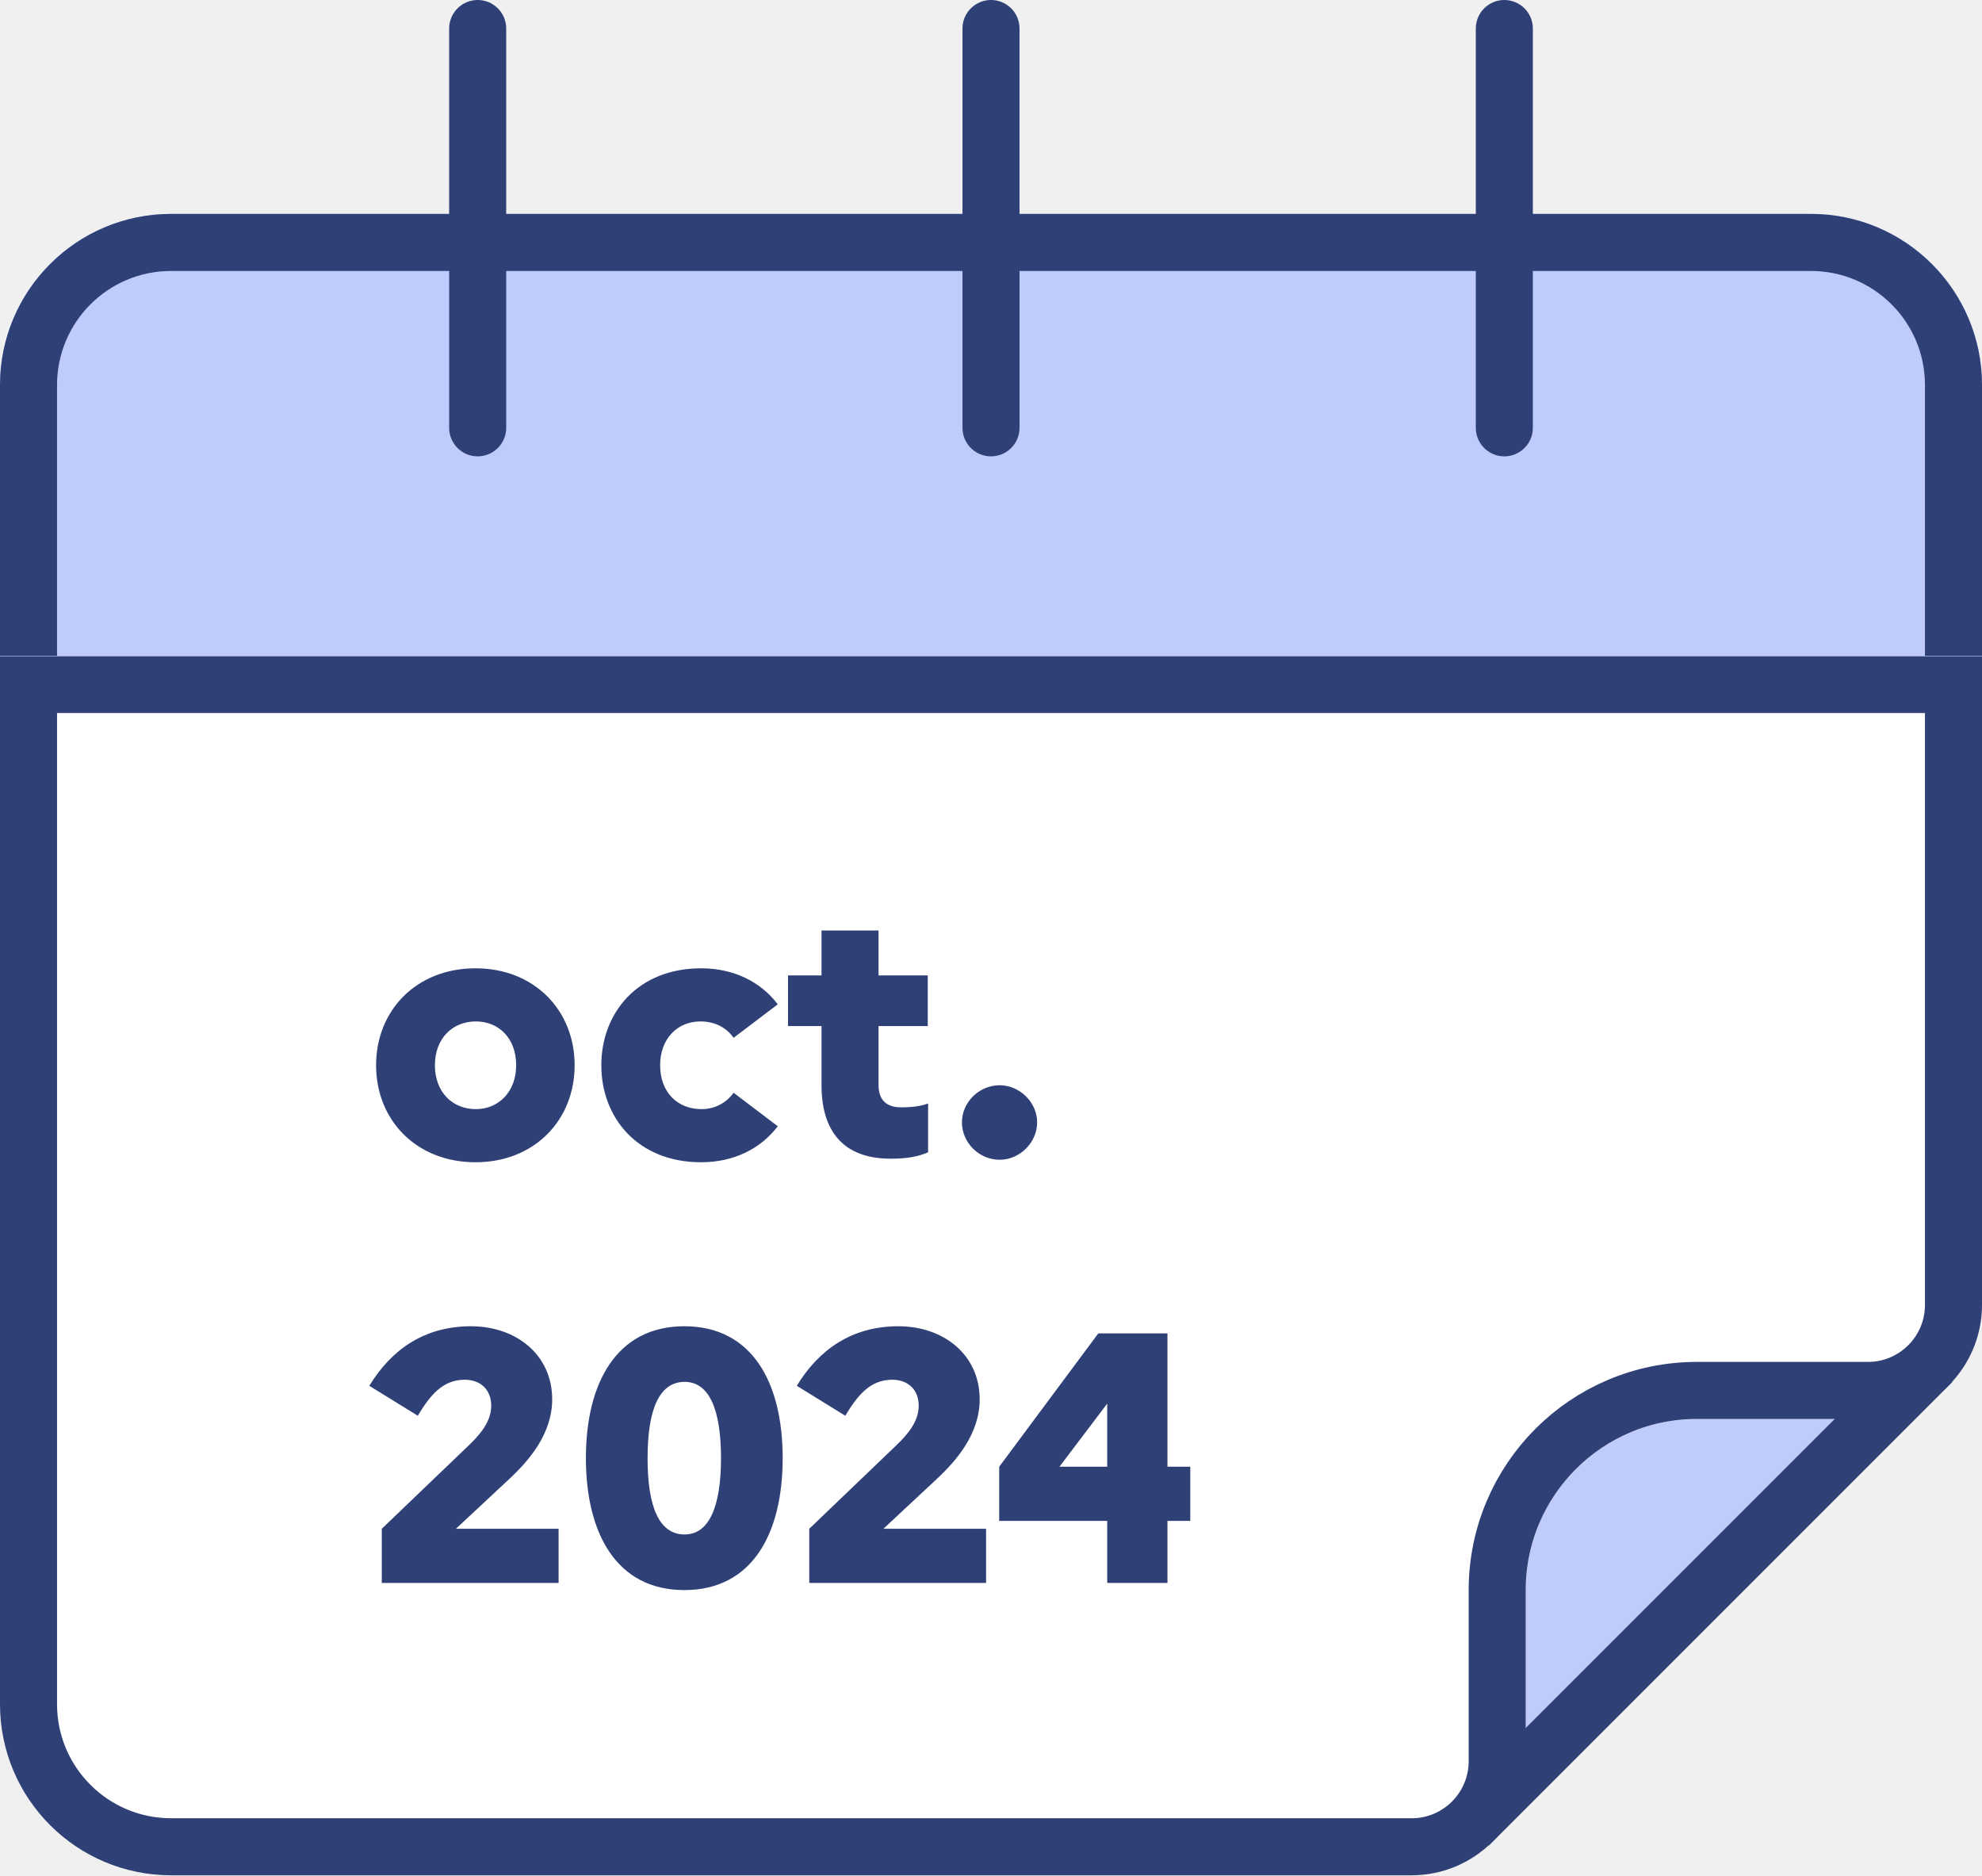
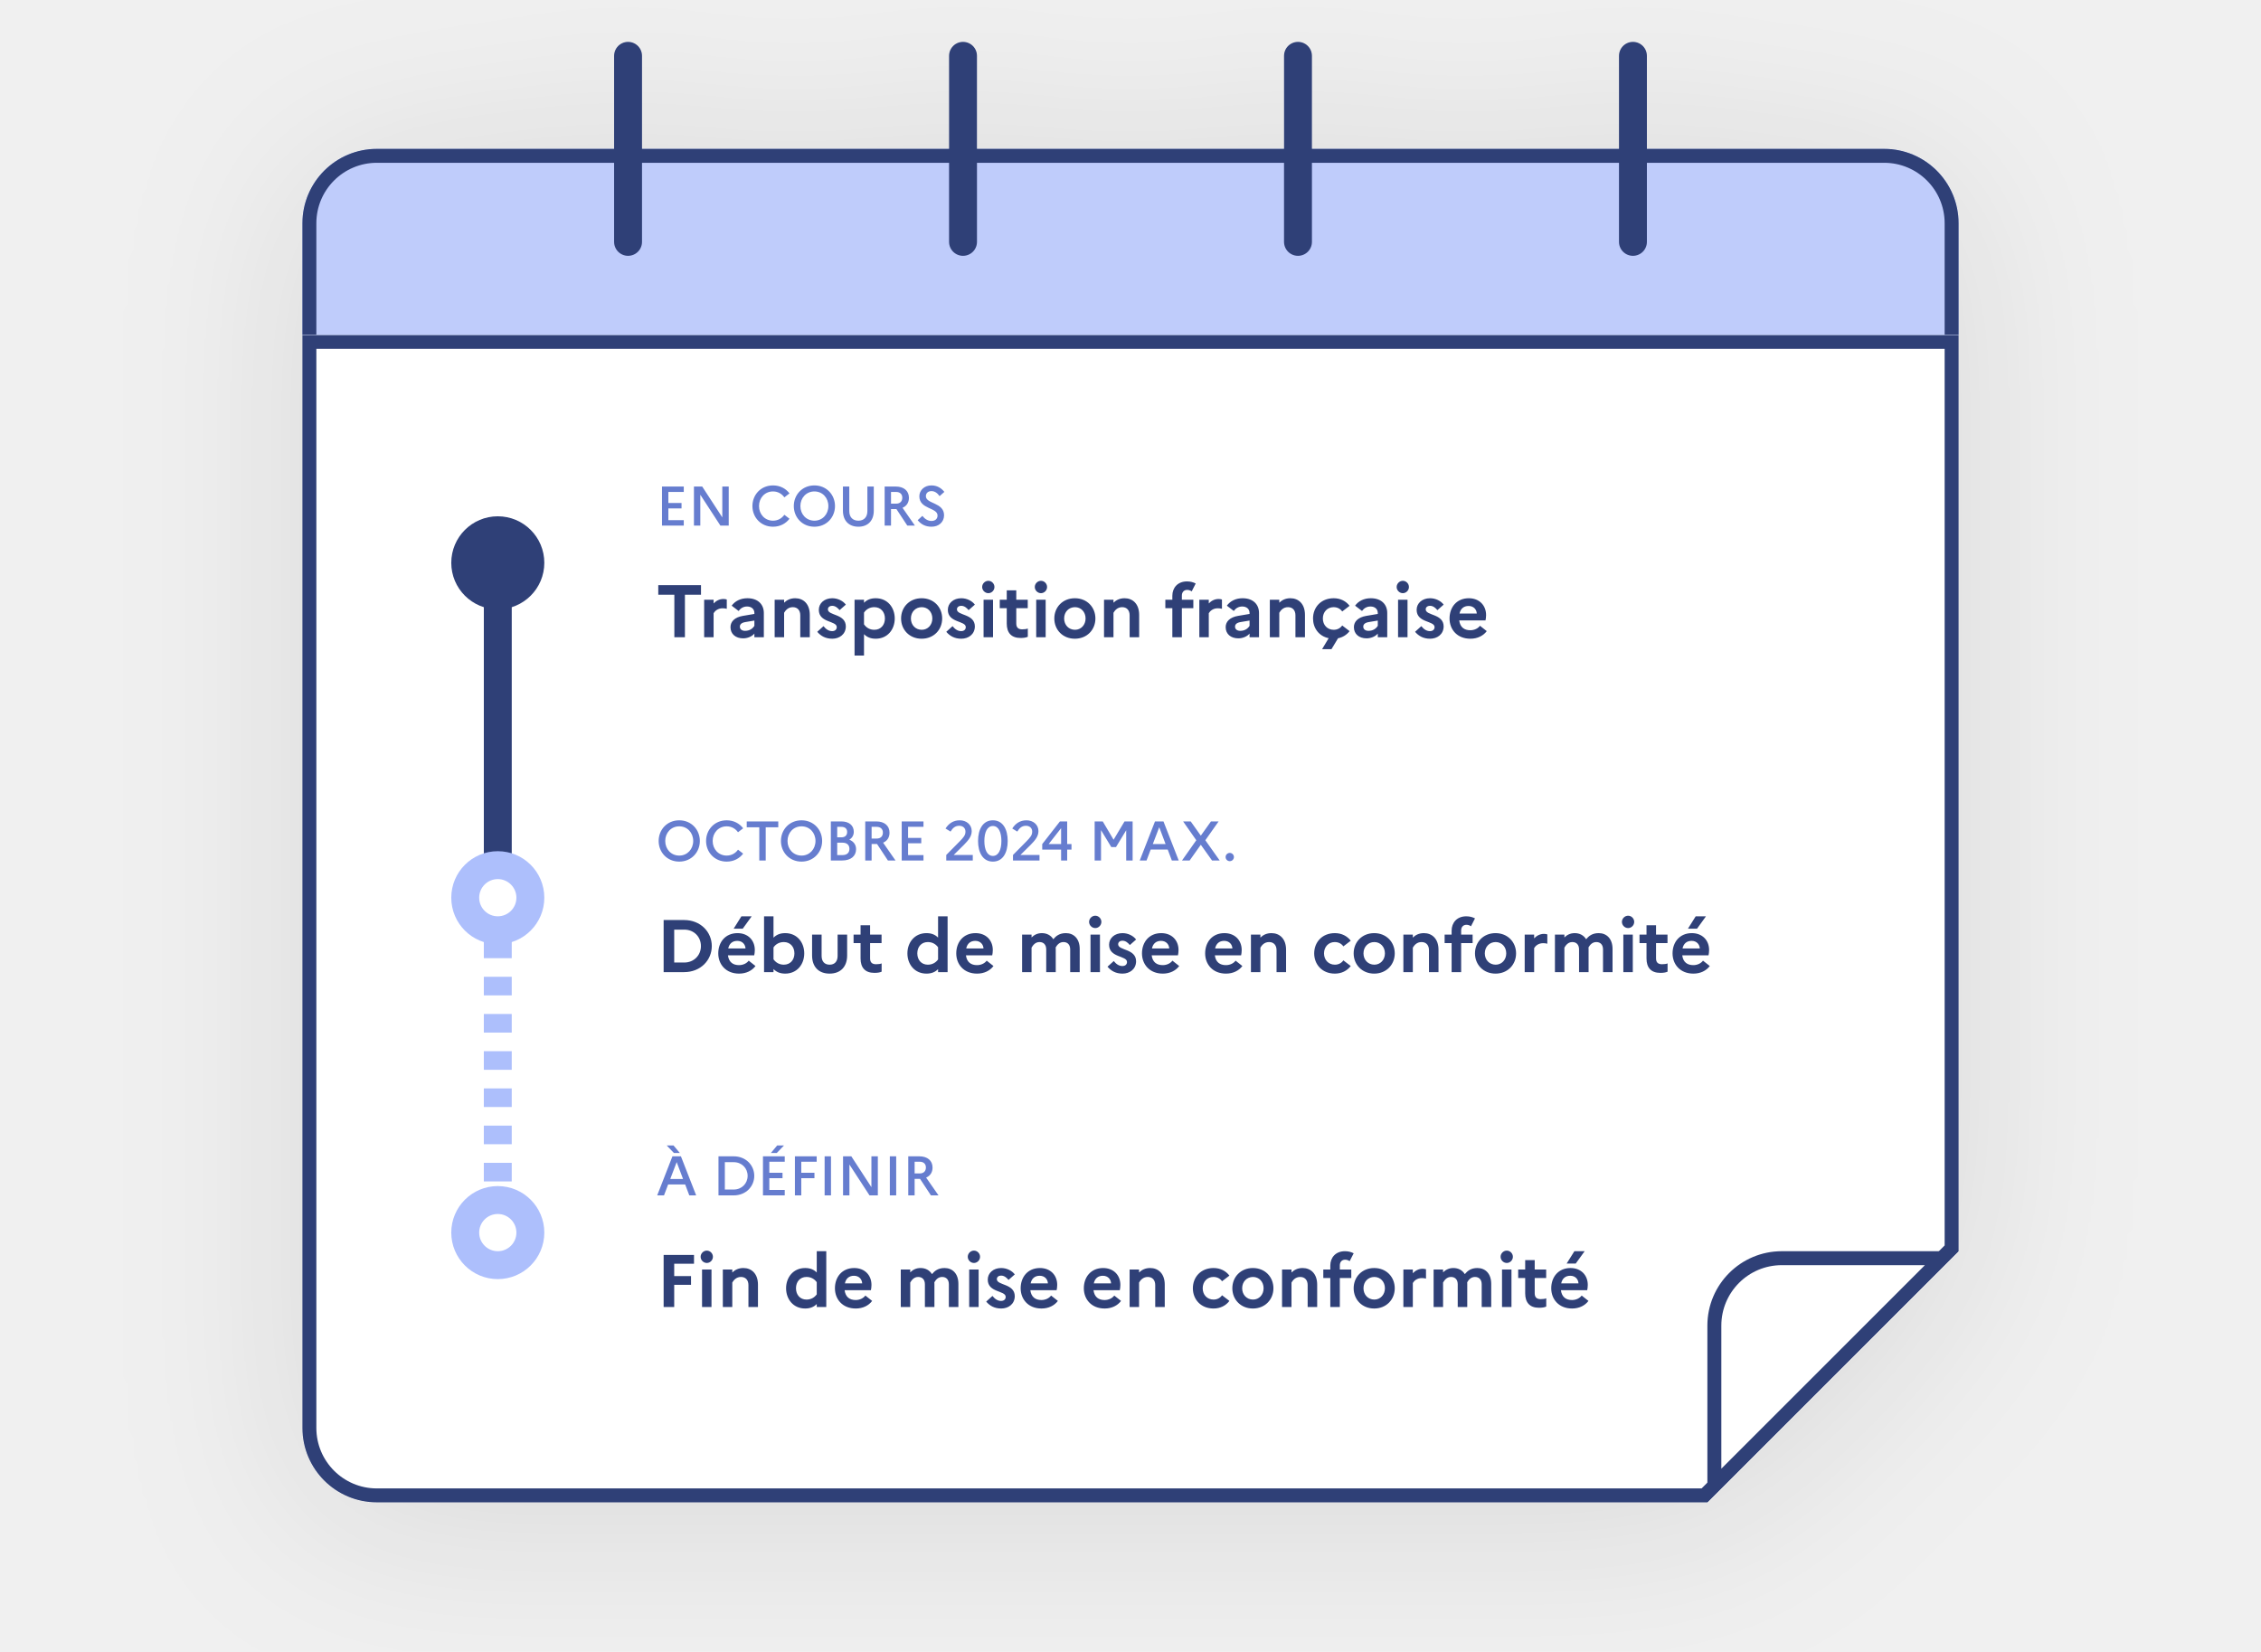
- <svg xmlns="http://www.w3.org/2000/svg" width="278" height="263" viewBox="0 0 278 263" fill="none">
-   <path d="M254 31H24C10.745 31 0 41.745 0 55V91.5H278V55C278 41.745 267.255 31 254 31Z" fill="#BFCCFB" />
-   <path d="M268 199L214 253V223C214 209.745 224.745 199 238 199H268Z" fill="#BFCCFB" />
-   <path d="M206 256L271 191" stroke="#2F4077" stroke-width="8" />
-   <path d="M198 259H24C12.954 259 4 250.046 4 239V96H274V183C274 189.627 268.627 195 262 195H238C222.536 195 210 207.536 210 223V247C210 253.627 204.627 259 198 259Z" fill="white" stroke="#2F4077" stroke-width="8" />
-   <path d="M254 30H24C10.745 30 0 40.745 0 54V92H278V54C278 40.745 267.255 30 254 30Z" fill="#BFCCFB" />
-   <mask id="path-6-inside-1_47_4129" fill="white">
-     <path d="M0 54C0 40.745 10.745 30 24 30H254C267.255 30 278 40.745 278 54V92H0V54Z" />
-   </mask>
-   <path d="M0 54C0 40.745 10.745 30 24 30H254C267.255 30 278 40.745 278 54V92H0V54Z" fill="#BFCCFB" />
-   <path d="M-8 54C-8 36.327 6.327 22 24 22H254C271.673 22 286 36.327 286 54H270C270 45.163 262.837 38 254 38H24C15.163 38 8 45.163 8 54H-8ZM278 92H0H278ZM-8 92V54C-8 36.327 6.327 22 24 22V38C15.163 38 8 45.163 8 54V92H-8ZM254 22C271.673 22 286 36.327 286 54V92H270V54C270 45.163 262.837 38 254 38V22Z" fill="#2F4077" mask="url(#path-6-inside-1_47_4129)" />
-   <path d="M67 4L67 60" stroke="#2F4077" stroke-width="8" stroke-linecap="round" />
-   <path d="M139 4L139 60" stroke="#2F4077" stroke-width="8" stroke-linecap="round" />
-   <path d="M211 4L211 60" stroke="#2F4077" stroke-width="8" stroke-linecap="round" />
-   <path d="M66.7 135.8C74.95 135.8 80.6 141.7 80.6 149.4C80.6 157.1 74.95 163 66.7 163C58.4 163 52.75 157.1 52.75 149.4C52.75 141.7 58.4 135.8 66.7 135.8ZM66.75 155.55C69.95 155.55 72.4 153.1 72.4 149.4C72.4 145.6 69.95 143.25 66.75 143.25C63.45 143.25 61 145.65 61 149.4C61 153.15 63.45 155.55 66.75 155.55ZM98.392 155.55C100.392 155.55 101.992 154.55 102.892 153.25L109.092 157.95C106.742 161.05 102.992 163 98.342 163C89.442 163 84.342 156.75 84.342 149.4C84.342 142.05 89.442 135.8 98.342 135.8C102.992 135.8 106.742 137.75 109.092 140.85L102.892 145.55C101.992 144.25 100.442 143.25 98.242 143.25C94.992 143.25 92.592 145.7 92.592 149.4C92.592 153.15 94.992 155.55 98.392 155.55ZM115.229 152.2V143.9H110.529V136.8H115.229V130.5H123.229V136.8H130.129V143.9H123.229V152.2C123.229 154.2 124.279 155.3 126.379 155.3C128.229 155.3 129.429 155.05 130.179 154.75V161.6C128.829 162.2 127.279 162.5 124.929 162.5C118.079 162.5 115.229 158.4 115.229 152.2ZM140.222 162.65C137.322 162.65 134.922 160.25 134.922 157.4C134.922 154.6 137.322 152.2 140.222 152.2C143.022 152.2 145.472 154.6 145.472 157.4C145.472 160.25 143.022 162.65 140.222 162.65ZM53.55 222V214.4L65.6 202.85C67.3 201.25 68.9 199.4 68.9 197.15C68.9 194.85 67.35 193.5 65.2 193.5C62.1 193.5 60.35 195.65 58.6 198.55L51.8 194.35C54.85 189.35 59.45 186 66.05 186C72.4 186 77.45 190 77.45 196.25C77.45 201.05 74.25 204.8 71.4 207.45L63.95 214.4H78.35V222H53.55ZM95.981 186C105.53 186 109.78 193.95 109.78 204.5C109.78 215.05 105.53 223 95.981 223C86.481 223 82.18 215.05 82.18 204.5C82.18 193.95 86.481 186 95.981 186ZM96.031 193.8C92.43 193.8 90.831 197.75 90.831 204.5C90.831 211.3 92.43 215.2 96.031 215.2C99.481 215.2 101.13 211.25 101.13 204.5C101.13 197.7 99.481 193.8 96.031 193.8ZM113.511 222V214.4L125.561 202.85C127.261 201.25 128.861 199.4 128.861 197.15C128.861 194.85 127.311 193.5 125.161 193.5C122.061 193.5 120.311 195.65 118.561 198.55L111.761 194.35C114.811 189.35 119.411 186 126.011 186C132.361 186 137.411 190 137.411 196.25C137.411 201.05 134.211 204.8 131.361 207.45L123.911 214.4H138.311V222H113.511ZM140.151 213.3V205.7L154.051 187H163.751V205.7H166.951V213.3H163.751V222H155.301V213.3H140.151ZM148.601 205.7H155.301V196.85L148.601 205.7Z" fill="#2F4077" />
+ <svg xmlns="http://www.w3.org/2000/svg" width="486" height="355" viewBox="0 0 486 355" fill="none">
+   <g clip-path="url(#clip0_719_30771)">
+     <g filter="url(#filter0_d_719_30771)">
+       <path d="M333 185L279 239V209C279 195.745 289.745 185 303 185H333Z" fill="#BFCCFB" />
+       <path d="M66.5 307V73.5H419.5V268.379L366.379 321.5H81C72.992 321.5 66.5 315.008 66.5 307Z" fill="white" stroke="#2F4077" stroke-width="3" />
+       <mask id="mask0_719_30771" style="mask-type:alpha" maskUnits="userSpaceOnUse" x="329" y="236" width="92" height="87">
+         <path d="M329 236H421V269L367 323H329V236Z" fill="#D9D9D9" />
+       </mask>
+       <g mask="url(#mask0_719_30771)">
+         <path d="M368.5 319.379V285C368.5 276.992 374.992 270.5 383 270.5H417.379L368.5 319.379Z" fill="white" stroke="#2F4077" stroke-width="3" />
+       </g>
+       <mask id="path-5-inside-1_719_30771" fill="white">
+         <path d="M65 48C65 39.163 72.163 32 81 32H405C413.837 32 421 39.163 421 48V72H65V48Z" />
+       </mask>
+       <path d="M65 48C65 39.163 72.163 32 81 32H405C413.837 32 421 39.163 421 48V72H65V48Z" fill="#BFCCFB" />
+       <path d="M62 48C62 37.507 70.507 29 81 29H405C415.493 29 424 37.507 424 48H418C418 40.82 412.18 35 405 35H81C73.82 35 68 40.82 68 48H62ZM421 72H65H421ZM62 72V48C62 37.507 70.507 29 81 29V35C73.82 35 68 40.82 68 48V72H62ZM405 29C415.493 29 424 37.507 424 48V72H418V48C418 40.82 412.18 35 405 35V29Z" fill="#2F4077" mask="url(#path-5-inside-1_719_30771)" />
+       <path d="M135 12L135 52" stroke="#2F4077" stroke-width="6" stroke-linecap="round" />
+       <path d="M207 12L207 52" stroke="#2F4077" stroke-width="6" stroke-linecap="round" />
+       <path d="M279 12L279 52" stroke="#2F4077" stroke-width="6" stroke-linecap="round" />
+       <path d="M351 12L351 52" stroke="#2F4077" stroke-width="6" stroke-linecap="round" />
+       <path d="M142.296 113V104.6H146.976V105.764H143.664V108.14H146.496V109.304H143.664V111.836H146.976V113H142.296ZM149.163 113V104.6H150.939L155.259 111.236V104.6H156.639V113H154.851L150.531 106.364V113H149.163ZM166.16 111.944C167.216 111.944 168.068 111.428 168.596 110.672L169.7 111.524C168.92 112.556 167.684 113.24 166.16 113.24C163.52 113.24 161.732 111.2 161.732 108.8C161.732 106.4 163.52 104.36 166.16 104.36C167.684 104.36 168.92 105.044 169.7 106.076L168.596 106.928C168.068 106.172 167.216 105.656 166.16 105.656C164.408 105.656 163.148 107.048 163.148 108.8C163.148 110.564 164.408 111.944 166.16 111.944ZM175.055 104.36C177.683 104.36 179.483 106.4 179.483 108.8C179.483 111.2 177.683 113.24 175.055 113.24C172.415 113.24 170.627 111.2 170.627 108.8C170.627 106.4 172.415 104.36 175.055 104.36ZM175.055 111.944C176.807 111.944 178.055 110.552 178.055 108.8C178.055 107.036 176.807 105.656 175.055 105.656C173.303 105.656 172.043 107.048 172.043 108.8C172.043 110.564 173.303 111.944 175.055 111.944ZM186.441 109.88V104.6H187.821V109.784C187.821 111.956 186.537 113.24 184.509 113.24C182.481 113.24 181.185 111.956 181.185 109.784V104.6H182.553V109.88C182.553 111.2 183.309 111.944 184.509 111.944C185.685 111.944 186.441 111.2 186.441 109.88ZM190.155 113V104.6H192.531C194.295 104.6 195.375 105.536 195.375 107.024C195.375 108.044 194.871 108.8 193.995 109.172L196.659 113H195.027L192.687 109.448C192.627 109.448 192.579 109.448 192.531 109.448H191.523V113H190.155ZM192.603 105.764H191.523V108.284H192.603C193.455 108.284 193.947 107.804 193.947 107C193.947 106.244 193.455 105.764 192.603 105.764ZM197.252 111.836L198.26 110.912C198.812 111.608 199.484 112.004 200.216 112.004C201.044 112.004 201.524 111.536 201.524 110.828C201.524 109.088 197.612 109.508 197.612 106.7C197.612 105.416 198.68 104.36 200.204 104.36C201.416 104.36 202.316 104.912 202.988 105.752L201.968 106.664C201.476 105.98 200.9 105.584 200.216 105.584C199.484 105.584 199.016 106.028 199.016 106.664C199.016 108.392 202.928 107.96 202.928 110.792C202.904 112.292 201.74 113.24 200.24 113.24C198.92 113.24 197.996 112.736 197.252 111.836Z" fill="#667DCF" />
+       <path d="M141.496 127.864V125.8H150.68V127.864H147.224V137H144.952V127.864H141.496ZM151.357 137V128.936H153.389V129.736C153.917 129.192 154.605 128.776 155.517 128.776C155.789 128.776 156.029 128.824 156.221 128.888V130.888C155.965 130.824 155.693 130.776 155.325 130.776C154.333 130.776 153.693 131.32 153.389 131.832V137H151.357ZM159.738 137.24C158.122 137.24 157.018 136.312 157.018 134.824C157.018 133.608 157.962 132.696 159.69 132.408L162.154 131.992V131.784C162.154 130.936 161.514 130.392 160.586 130.392C159.802 130.392 159.194 130.76 158.762 131.352L157.274 130.216C157.994 129.224 159.178 128.616 160.65 128.616C162.986 128.616 164.186 130.008 164.186 131.784V137H162.154V136.216C161.642 136.84 160.682 137.24 159.738 137.24ZM159.034 134.728C159.034 135.272 159.466 135.624 160.154 135.624C161.082 135.624 161.754 135.192 162.154 134.552V133.416L160.234 133.736C159.386 133.88 159.034 134.232 159.034 134.728ZM166.513 137V128.936H168.545V129.576C169.105 129.032 169.857 128.616 170.929 128.616C172.673 128.616 174.065 129.816 174.065 132.2V137H172.017V132.28C172.017 131.208 171.409 130.536 170.417 130.536C169.393 130.536 168.849 131.224 168.545 131.736V137H166.513ZM175.668 135.832L177.012 134.616C177.508 135.24 178.1 135.688 178.868 135.688C179.524 135.688 179.86 135.304 179.86 134.824C179.86 133.416 176.004 133.944 176.004 131.112C176.004 129.688 177.204 128.616 178.884 128.616C180.116 128.616 181.236 129.208 181.812 129.992L180.468 131.176C180.052 130.664 179.524 130.248 178.9 130.248C178.26 130.248 177.956 130.6 177.956 131.016C177.956 132.392 181.812 131.912 181.812 134.696C181.78 136.392 180.42 137.32 178.9 137.32C177.46 137.32 176.436 136.744 175.668 135.832ZM183.685 140.936V128.936H185.717V129.592C186.341 128.968 187.125 128.616 188.229 128.616C190.789 128.616 192.325 130.616 192.325 132.968C192.325 135.32 190.789 137.32 188.229 137.32C187.125 137.32 186.341 136.968 185.717 136.344V140.936H183.685ZM187.941 130.536C186.997 130.536 186.229 130.952 185.717 131.704V134.232C186.261 135 187.013 135.4 187.941 135.4C189.317 135.4 190.213 134.376 190.213 132.968C190.213 131.56 189.317 130.536 187.941 130.536ZM198.103 128.616C200.727 128.616 202.519 130.552 202.519 132.968C202.519 135.384 200.727 137.32 198.103 137.32C195.479 137.32 193.687 135.384 193.687 132.968C193.687 130.552 195.479 128.616 198.103 128.616ZM198.135 135.4C199.431 135.4 200.407 134.36 200.407 132.968C200.407 131.56 199.431 130.536 198.135 130.536C196.791 130.536 195.799 131.56 195.799 132.968C195.799 134.376 196.791 135.4 198.135 135.4ZM203.403 135.832L204.747 134.616C205.243 135.24 205.835 135.688 206.603 135.688C207.259 135.688 207.595 135.304 207.595 134.824C207.595 133.416 203.739 133.944 203.739 131.112C203.739 129.688 204.939 128.616 206.619 128.616C207.851 128.616 208.971 129.208 209.547 129.992L208.203 131.176C207.787 130.664 207.259 130.248 206.635 130.248C205.995 130.248 205.691 130.6 205.691 131.016C205.691 132.392 209.547 131.912 209.547 134.696C209.515 136.392 208.155 137.32 206.635 137.32C205.195 137.32 204.171 136.744 203.403 135.832ZM212.443 127.528C211.723 127.528 211.115 126.92 211.115 126.2C211.115 125.48 211.723 124.872 212.443 124.872C213.163 124.872 213.755 125.48 213.755 126.2C213.755 126.92 213.163 127.528 212.443 127.528ZM211.419 137V128.936H213.451V137H211.419ZM216.4 134.056V130.76H214.896V128.936H216.4V126.92H218.448V128.936H220.912V130.76H218.448V134.056C218.448 134.952 218.928 135.304 219.728 135.304C220.288 135.304 220.656 135.24 220.928 135.128V136.904C220.528 137.08 220.048 137.16 219.376 137.16C217.36 137.16 216.4 136.024 216.4 134.056ZM223.756 127.528C223.036 127.528 222.428 126.92 222.428 126.2C222.428 125.48 223.036 124.872 223.756 124.872C224.476 124.872 225.068 125.48 225.068 126.2C225.068 126.92 224.476 127.528 223.756 127.528ZM222.732 137V128.936H224.764V137H222.732ZM231.04 128.616C233.664 128.616 235.456 130.552 235.456 132.968C235.456 135.384 233.664 137.32 231.04 137.32C228.416 137.32 226.624 135.384 226.624 132.968C226.624 130.552 228.416 128.616 231.04 128.616ZM231.072 135.4C232.368 135.4 233.344 134.36 233.344 132.968C233.344 131.56 232.368 130.536 231.072 130.536C229.728 130.536 228.736 131.56 228.736 132.968C228.736 134.376 229.728 135.4 231.072 135.4ZM237.31 137V128.936H239.342V129.576C239.902 129.032 240.654 128.616 241.726 128.616C243.47 128.616 244.862 129.816 244.862 132.2V137H242.814V132.28C242.814 131.208 242.206 130.536 241.214 130.536C240.19 130.536 239.646 131.224 239.342 131.736V137H237.31ZM250.49 128.936H251.994V128.088C251.994 126.376 253.13 125 255.146 125C255.882 125 256.506 125.176 257.018 125.448L256.154 127.144C255.914 126.968 255.594 126.824 255.178 126.824C254.49 126.824 254.042 127.304 254.042 128.04V128.936H256.506V130.76H254.042V137H251.994V130.76H250.49V128.936ZM257.794 137V128.936H259.826V129.736C260.354 129.192 261.042 128.776 261.954 128.776C262.226 128.776 262.466 128.824 262.658 128.888V130.888C262.402 130.824 262.13 130.776 261.762 130.776C260.77 130.776 260.13 131.32 259.826 131.832V137H257.794ZM266.176 137.24C264.56 137.24 263.456 136.312 263.456 134.824C263.456 133.608 264.4 132.696 266.128 132.408L268.592 131.992V131.784C268.592 130.936 267.952 130.392 267.024 130.392C266.24 130.392 265.632 130.76 265.2 131.352L263.712 130.216C264.432 129.224 265.616 128.616 267.088 128.616C269.424 128.616 270.624 130.008 270.624 131.784V137H268.592V136.216C268.08 136.84 267.12 137.24 266.176 137.24ZM265.472 134.728C265.472 135.272 265.904 135.624 266.592 135.624C267.52 135.624 268.192 135.192 268.592 134.552V133.416L266.672 133.736C265.824 133.88 265.472 134.232 265.472 134.728ZM272.95 137V128.936H274.982V129.576C275.542 129.032 276.294 128.616 277.366 128.616C279.11 128.616 280.502 129.816 280.502 132.2V137H278.454V132.28C278.454 131.208 277.846 130.536 276.854 130.536C275.83 130.536 275.286 131.224 274.982 131.736V137H272.95ZM286.682 135.4C287.482 135.4 288.122 135.032 288.506 134.472L290.09 135.688C289.498 136.456 288.65 137.016 287.61 137.224L286.202 139.56H284.186L285.594 137.208C283.466 136.76 282.234 135 282.234 132.968C282.234 130.616 283.898 128.616 286.682 128.616C288.154 128.616 289.338 129.256 290.09 130.248L288.506 131.464C288.122 130.904 287.482 130.536 286.65 130.536C285.322 130.536 284.346 131.56 284.346 132.968C284.346 134.392 285.322 135.4 286.682 135.4ZM293.738 137.24C292.122 137.24 291.018 136.312 291.018 134.824C291.018 133.608 291.962 132.696 293.69 132.408L296.154 131.992V131.784C296.154 130.936 295.514 130.392 294.586 130.392C293.802 130.392 293.194 130.76 292.762 131.352L291.274 130.216C291.994 129.224 293.178 128.616 294.65 128.616C296.986 128.616 298.186 130.008 298.186 131.784V137H296.154V136.216C295.642 136.84 294.682 137.24 293.738 137.24ZM293.034 134.728C293.034 135.272 293.466 135.624 294.154 135.624C295.082 135.624 295.754 135.192 296.154 134.552V133.416L294.234 133.736C293.386 133.88 293.034 134.232 293.034 134.728ZM301.537 127.528C300.817 127.528 300.209 126.92 300.209 126.2C300.209 125.48 300.817 124.872 301.537 124.872C302.257 124.872 302.849 125.48 302.849 126.2C302.849 126.92 302.257 127.528 301.537 127.528ZM300.513 137V128.936H302.545V137H300.513ZM304.168 135.832L305.512 134.616C306.008 135.24 306.6 135.688 307.368 135.688C308.024 135.688 308.36 135.304 308.36 134.824C308.36 133.416 304.504 133.944 304.504 131.112C304.504 129.688 305.704 128.616 307.384 128.616C308.616 128.616 309.736 129.208 310.312 129.992L308.968 131.176C308.552 130.664 308.024 130.248 307.4 130.248C306.76 130.248 306.456 130.6 306.456 131.016C306.456 132.392 310.312 131.912 310.312 134.696C310.28 136.392 308.92 137.32 307.4 137.32C305.96 137.32 304.936 136.744 304.168 135.832ZM319.578 135.688C318.826 136.696 317.578 137.32 316.058 137.32C313.194 137.32 311.578 135.32 311.578 132.968C311.578 130.584 313.082 128.616 315.722 128.616C317.962 128.616 319.434 130.136 319.434 132.248C319.434 132.696 319.37 133.112 319.306 133.384H313.658C313.85 134.888 314.778 135.496 316.042 135.496C316.922 135.496 317.69 135.112 318.122 134.536L319.578 135.688ZM315.674 130.28C314.634 130.28 313.946 130.856 313.722 131.912H317.434C317.402 131.096 316.81 130.28 315.674 130.28Z" fill="#2F4077" />
+       <path d="M146.004 176.36C148.632 176.36 150.432 178.4 150.432 180.8C150.432 183.2 148.632 185.24 146.004 185.24C143.364 185.24 141.576 183.2 141.576 180.8C141.576 178.4 143.364 176.36 146.004 176.36ZM146.004 183.944C147.756 183.944 149.004 182.552 149.004 180.8C149.004 179.036 147.756 177.656 146.004 177.656C144.252 177.656 142.992 179.048 142.992 180.8C142.992 182.564 144.252 183.944 146.004 183.944ZM156.199 183.944C157.255 183.944 158.107 183.428 158.635 182.672L159.739 183.524C158.959 184.556 157.723 185.24 156.199 185.24C153.559 185.24 151.771 183.2 151.771 180.8C151.771 178.4 153.559 176.36 156.199 176.36C157.723 176.36 158.959 177.044 159.739 178.076L158.635 178.928C158.107 178.172 157.255 177.656 156.199 177.656C154.447 177.656 153.187 179.048 153.187 180.8C153.187 182.564 154.447 183.944 156.199 183.944ZM160.509 177.86V176.6H167.289V177.86H164.589V185H163.209V177.86H160.509ZM172.289 176.36C174.917 176.36 176.717 178.4 176.717 180.8C176.717 183.2 174.917 185.24 172.289 185.24C169.649 185.24 167.861 183.2 167.861 180.8C167.861 178.4 169.649 176.36 172.289 176.36ZM172.289 183.944C174.041 183.944 175.289 182.552 175.289 180.8C175.289 179.036 174.041 177.656 172.289 177.656C170.537 177.656 169.277 179.048 169.277 180.8C169.277 182.564 170.537 183.944 172.289 183.944ZM178.589 185V176.6H180.833C182.501 176.6 183.521 177.452 183.521 178.832C183.521 179.552 183.185 180.152 182.561 180.524C183.497 180.896 184.013 181.64 184.013 182.564C184.013 184.064 182.873 185 181.025 185H178.589ZM180.857 177.764H179.957V180.02H180.857C181.637 180.02 182.093 179.6 182.093 178.868C182.093 178.172 181.637 177.764 180.857 177.764ZM181.097 181.172H179.957V183.836H181.097C182.033 183.836 182.585 183.344 182.585 182.504C182.585 181.652 182.033 181.172 181.097 181.172ZM185.984 185V176.6H188.36C190.124 176.6 191.204 177.536 191.204 179.024C191.204 180.044 190.7 180.8 189.824 181.172L192.488 185H190.855L188.516 181.448C188.456 181.448 188.408 181.448 188.36 181.448H187.352V185H185.984ZM188.432 177.764H187.352V180.284H188.432C189.284 180.284 189.776 179.804 189.776 179C189.776 178.244 189.284 177.764 188.432 177.764ZM193.823 185V176.6H198.503V177.764H195.191V180.14H198.023V181.304H195.191V183.836H198.503V185H193.823ZM203.397 185V183.812L206.253 180.92C207.093 180.056 207.525 179.588 207.525 178.796C207.525 177.992 206.949 177.536 206.181 177.536C205.329 177.536 204.789 178.004 204.321 178.784L203.241 178.124C203.937 177.032 204.921 176.36 206.301 176.36C207.729 176.36 208.869 177.284 208.869 178.688C208.869 179.828 208.125 180.692 207.189 181.64L204.993 183.812H209.097V185H203.397ZM213.424 176.36C215.572 176.36 216.604 178.292 216.604 180.8C216.604 183.308 215.572 185.24 213.424 185.24C211.276 185.24 210.232 183.308 210.232 180.8C210.232 178.292 211.276 176.36 213.424 176.36ZM213.424 177.584C212.2 177.584 211.588 178.928 211.588 180.8C211.588 182.684 212.2 184.016 213.424 184.016C214.636 184.016 215.248 182.672 215.248 180.8C215.248 178.916 214.636 177.584 213.424 177.584ZM217.741 185V183.812L220.597 180.92C221.437 180.056 221.869 179.588 221.869 178.796C221.869 177.992 221.293 177.536 220.525 177.536C219.673 177.536 219.133 178.004 218.665 178.784L217.585 178.124C218.281 177.032 219.265 176.36 220.645 176.36C222.073 176.36 223.213 177.284 223.213 178.688C223.213 179.828 222.469 180.692 221.533 181.64L219.337 183.812H223.441V185H217.741ZM224.026 182.66V181.472L227.83 176.6H229.39V181.472H230.314V182.66H229.39V185H228.082V182.66H224.026ZM225.406 181.472H228.082V178.052L225.406 181.472ZM235.296 185V176.6H237.036L239.364 180.536L241.716 176.6H243.456V185H242.076V178.496L239.88 182.12H238.872L236.664 178.472V185H235.296ZM244.987 185L248.263 176.6H250.087L253.363 185H251.887L250.999 182.648H247.339L246.451 185H244.987ZM247.795 181.472H250.543L249.175 177.848L247.795 181.472ZM255.714 185H254.07L257.142 180.644L254.31 176.6H255.942L258.114 179.66L260.298 176.6H261.942L259.086 180.644L262.17 185H260.526L258.114 181.616L255.714 185ZM264.343 185.144C263.839 185.144 263.443 184.748 263.443 184.256C263.443 183.776 263.839 183.368 264.343 183.368C264.835 183.368 265.231 183.776 265.231 184.256C265.231 184.748 264.835 185.144 264.343 185.144Z" fill="#667DCF" />
+       <path d="M142.648 209V197.8H147.048C150.6 197.8 153 200.376 153 203.4C153 206.424 150.6 209 147.048 209H142.648ZM147.08 199.864H144.92V206.936H147.08C149.16 206.936 150.664 205.384 150.664 203.4C150.664 201.4 149.16 199.864 147.08 199.864ZM159.654 199.656H157.702L159.366 197H161.574L159.654 199.656ZM162.39 207.688C161.638 208.696 160.39 209.32 158.87 209.32C156.006 209.32 154.39 207.32 154.39 204.968C154.39 202.584 155.894 200.616 158.534 200.616C160.774 200.616 162.246 202.136 162.246 204.248C162.246 204.696 162.182 205.112 162.118 205.384H156.47C156.662 206.888 157.59 207.496 158.854 207.496C159.734 207.496 160.502 207.112 160.934 206.536L162.39 207.688ZM158.486 202.28C157.446 202.28 156.758 202.856 156.534 203.912H160.246C160.214 203.096 159.622 202.28 158.486 202.28ZM172.872 204.968C172.872 207.32 171.336 209.32 168.776 209.32C167.672 209.32 166.888 208.968 166.264 208.344V209H164.232V197H166.264V201.592C166.888 200.968 167.672 200.616 168.776 200.616C171.336 200.616 172.872 202.616 172.872 204.968ZM168.488 202.536C167.544 202.536 166.76 202.952 166.264 203.688V206.248C166.808 207 167.576 207.4 168.488 207.4C169.864 207.4 170.76 206.376 170.76 204.968C170.76 203.56 169.864 202.536 168.488 202.536ZM180.044 205.512V200.936H182.092V205.416C182.092 207.832 180.684 209.32 178.316 209.32C175.948 209.32 174.556 207.832 174.556 205.416V200.936H176.604V205.512C176.604 206.68 177.212 207.4 178.332 207.4C179.436 207.4 180.044 206.68 180.044 205.512ZM184.978 206.056V202.76H183.474V200.936H184.978V198.92H187.026V200.936H189.49V202.76H187.026V206.056C187.026 206.952 187.506 207.304 188.306 207.304C188.866 207.304 189.234 207.24 189.506 207.128V208.904C189.106 209.08 188.626 209.16 187.954 209.16C185.938 209.16 184.978 208.024 184.978 206.056ZM195.046 204.968C195.046 202.616 196.598 200.616 199.142 200.616C200.23 200.616 201.014 200.952 201.638 201.576V197H203.686V209H201.638V208.36C201.014 208.984 200.23 209.32 199.142 209.32C196.598 209.32 195.046 207.32 195.046 204.968ZM197.174 204.968C197.174 206.376 198.054 207.4 199.43 207.4C200.342 207.4 201.094 207.016 201.638 206.28V203.656C201.094 202.92 200.342 202.536 199.43 202.536C198.054 202.536 197.174 203.56 197.174 204.968ZM213.546 207.688C212.794 208.696 211.546 209.32 210.026 209.32C207.162 209.32 205.546 207.32 205.546 204.968C205.546 202.584 207.05 200.616 209.69 200.616C211.93 200.616 213.402 202.136 213.402 204.248C213.402 204.696 213.338 205.112 213.274 205.384H207.626C207.818 206.888 208.746 207.496 210.01 207.496C210.89 207.496 211.658 207.112 212.09 206.536L213.546 207.688ZM209.642 202.28C208.602 202.28 207.914 202.856 207.69 203.912H211.402C211.37 203.096 210.778 202.28 209.642 202.28ZM219.7 209V200.936H221.732V201.544C222.276 201.016 222.964 200.616 223.956 200.616C224.98 200.616 225.876 201.064 226.404 201.928C226.98 201.224 227.748 200.616 229.108 200.616C230.772 200.616 232.084 201.768 232.084 204.04V209H230.036V204.12C230.036 203.144 229.508 202.536 228.596 202.536C227.716 202.536 227.236 203.144 226.916 203.688C226.932 203.8 226.932 203.912 226.932 204.04V209H224.884V204.12C224.884 203.144 224.356 202.536 223.444 202.536C222.516 202.536 222.036 203.224 221.732 203.736V209H219.7ZM235.428 199.528C234.708 199.528 234.1 198.92 234.1 198.2C234.1 197.48 234.708 196.872 235.428 196.872C236.148 196.872 236.74 197.48 236.74 198.2C236.74 198.92 236.148 199.528 235.428 199.528ZM234.404 209V200.936H236.436V209H234.404ZM238.059 207.832L239.403 206.616C239.899 207.24 240.491 207.688 241.259 207.688C241.915 207.688 242.251 207.304 242.251 206.824C242.251 205.416 238.395 205.944 238.395 203.112C238.395 201.688 239.595 200.616 241.275 200.616C242.507 200.616 243.627 201.208 244.203 201.992L242.859 203.176C242.443 202.664 241.915 202.248 241.291 202.248C240.651 202.248 240.347 202.6 240.347 203.016C240.347 204.392 244.203 203.912 244.203 206.696C244.171 208.392 242.811 209.32 241.291 209.32C239.851 209.32 238.827 208.744 238.059 207.832ZM253.468 207.688C252.716 208.696 251.468 209.32 249.948 209.32C247.084 209.32 245.468 207.32 245.468 204.968C245.468 202.584 246.972 200.616 249.612 200.616C251.852 200.616 253.324 202.136 253.324 204.248C253.324 204.696 253.26 205.112 253.196 205.384H247.548C247.74 206.888 248.668 207.496 249.932 207.496C250.812 207.496 251.58 207.112 252.012 206.536L253.468 207.688ZM249.564 202.28C248.524 202.28 247.836 202.856 247.612 203.912H251.324C251.292 203.096 250.7 202.28 249.564 202.28ZM267.046 207.688C266.294 208.696 265.046 209.32 263.526 209.32C260.662 209.32 259.046 207.32 259.046 204.968C259.046 202.584 260.55 200.616 263.19 200.616C265.43 200.616 266.902 202.136 266.902 204.248C266.902 204.696 266.838 205.112 266.774 205.384H261.126C261.318 206.888 262.246 207.496 263.51 207.496C264.39 207.496 265.158 207.112 265.59 206.536L267.046 207.688ZM263.142 202.28C262.102 202.28 261.414 202.856 261.19 203.912H264.902C264.87 203.096 264.278 202.28 263.142 202.28ZM268.888 209V200.936H270.92V201.576C271.48 201.032 272.232 200.616 273.304 200.616C275.048 200.616 276.44 201.816 276.44 204.2V209H274.392V204.28C274.392 203.208 273.784 202.536 272.792 202.536C271.768 202.536 271.224 203.224 270.92 203.736V209H268.888ZM286.932 207.4C287.732 207.4 288.372 207.032 288.756 206.472L290.34 207.688C289.588 208.68 288.404 209.32 286.932 209.32C284.148 209.32 282.484 207.32 282.484 204.968C282.484 202.616 284.148 200.616 286.932 200.616C288.404 200.616 289.588 201.256 290.34 202.248L288.756 203.464C288.372 202.904 287.732 202.536 286.9 202.536C285.572 202.536 284.596 203.56 284.596 204.968C284.596 206.392 285.572 207.4 286.932 207.4ZM295.384 200.616C298.008 200.616 299.8 202.552 299.8 204.968C299.8 207.384 298.008 209.32 295.384 209.32C292.76 209.32 290.968 207.384 290.968 204.968C290.968 202.552 292.76 200.616 295.384 200.616ZM295.416 207.4C296.712 207.4 297.688 206.36 297.688 204.968C297.688 203.56 296.712 202.536 295.416 202.536C294.072 202.536 293.08 203.56 293.08 204.968C293.08 206.376 294.072 207.4 295.416 207.4ZM301.654 209V200.936H303.686V201.576C304.246 201.032 304.998 200.616 306.07 200.616C307.814 200.616 309.206 201.816 309.206 204.2V209H307.158V204.28C307.158 203.208 306.55 202.536 305.558 202.536C304.534 202.536 303.99 203.224 303.686 203.736V209H301.654ZM310.521 200.936H312.025V200.088C312.025 198.376 313.161 197 315.177 197C315.913 197 316.537 197.176 317.049 197.448L316.185 199.144C315.945 198.968 315.625 198.824 315.209 198.824C314.521 198.824 314.073 199.304 314.073 200.04V200.936H316.537V202.76H314.073V209H312.025V202.76H310.521V200.936ZM321.462 200.616C324.086 200.616 325.878 202.552 325.878 204.968C325.878 207.384 324.086 209.32 321.462 209.32C318.838 209.32 317.046 207.384 317.046 204.968C317.046 202.552 318.838 200.616 321.462 200.616ZM321.494 207.4C322.79 207.4 323.766 206.36 323.766 204.968C323.766 203.56 322.79 202.536 321.494 202.536C320.15 202.536 319.158 203.56 319.158 204.968C319.158 206.376 320.15 207.4 321.494 207.4ZM327.732 209V200.936H329.764V201.736C330.292 201.192 330.98 200.776 331.892 200.776C332.164 200.776 332.404 200.824 332.596 200.888V202.888C332.34 202.824 332.068 202.776 331.7 202.776C330.708 202.776 330.068 203.32 329.764 203.832V209H327.732ZM334.232 209V200.936H336.264V201.544C336.808 201.016 337.496 200.616 338.488 200.616C339.512 200.616 340.408 201.064 340.936 201.928C341.512 201.224 342.28 200.616 343.64 200.616C345.304 200.616 346.616 201.768 346.616 204.04V209H344.568V204.12C344.568 203.144 344.04 202.536 343.128 202.536C342.248 202.536 341.768 203.144 341.448 203.688C341.464 203.8 341.464 203.912 341.464 204.04V209H339.416V204.12C339.416 203.144 338.888 202.536 337.976 202.536C337.048 202.536 336.568 203.224 336.264 203.736V209H334.232ZM349.959 199.528C349.239 199.528 348.631 198.92 348.631 198.2C348.631 197.48 349.239 196.872 349.959 196.872C350.679 196.872 351.271 197.48 351.271 198.2C351.271 198.92 350.679 199.528 349.959 199.528ZM348.935 209V200.936H350.967V209H348.935ZM353.916 206.056V202.76H352.412V200.936H353.916V198.92H355.964V200.936H358.428V202.76H355.964V206.056C355.964 206.952 356.444 207.304 357.244 207.304C357.804 207.304 358.172 207.24 358.444 207.128V208.904C358.044 209.08 357.564 209.16 356.891 209.16C354.876 209.16 353.916 208.024 353.916 206.056ZM364.779 199.656H362.827L364.491 197H366.699L364.779 199.656ZM367.515 207.688C366.763 208.696 365.515 209.32 363.995 209.32C361.131 209.32 359.515 207.32 359.515 204.968C359.515 202.584 361.019 200.616 363.659 200.616C365.899 200.616 367.371 202.136 367.371 204.248C367.371 204.696 367.307 205.112 367.243 205.384H361.595C361.787 206.888 362.715 207.496 363.979 207.496C364.859 207.496 365.627 207.112 366.059 206.536L367.515 207.688ZM363.611 202.28C362.571 202.28 361.883 202.856 361.659 203.912H365.371C365.339 203.096 364.747 202.28 363.611 202.28Z" fill="#2F4077" />
+       <path d="M144.852 247.88L143.304 246.26H144.768L146.124 247.88H144.852ZM141.264 257L144.54 248.6H146.364L149.64 257H148.164L147.276 254.648H143.616L142.728 257H141.264ZM144.072 253.472H146.82L145.452 249.848L144.072 253.472ZM154.437 257V248.6H157.701C160.341 248.6 162.129 250.532 162.129 252.8C162.129 255.068 160.341 257 157.701 257H154.437ZM157.713 249.86H155.805V255.74H157.713C159.453 255.74 160.701 254.432 160.701 252.8C160.701 251.156 159.453 249.86 157.713 249.86ZM166.975 247.88H165.703L167.059 246.26H168.523L166.975 247.88ZM163.999 257V248.6H168.679V249.764H165.367V252.14H168.199V253.304H165.367V255.836H168.679V257H163.999ZM170.866 257V248.6H175.546V249.764H172.234V252.14H175.066V253.304H172.234V257H170.866ZM177.253 257V248.6H178.621V257H177.253ZM181.214 257V248.6H182.99L187.31 255.236V248.6H188.69V257H186.902L182.582 250.364V257H181.214ZM191.269 257V248.6H192.637V257H191.269ZM195.23 257V248.6H197.606C199.37 248.6 200.45 249.536 200.45 251.024C200.45 252.044 199.946 252.8 199.07 253.172L201.734 257H200.102L197.762 253.448C197.702 253.448 197.654 253.448 197.606 253.448H196.598V257H195.23ZM197.678 249.764H196.598V252.284H197.678C198.53 252.284 199.022 251.804 199.022 251C199.022 250.244 198.53 249.764 197.678 249.764Z" fill="#667DCF" />
+       <path d="M142.648 281V269.8H149.176V271.688H144.92V274.344H148.536V276.232H144.92V281H142.648ZM151.928 271.528C151.208 271.528 150.6 270.92 150.6 270.2C150.6 269.48 151.208 268.872 151.928 268.872C152.648 268.872 153.24 269.48 153.24 270.2C153.24 270.92 152.648 271.528 151.928 271.528ZM150.904 281V272.936H152.936V281H150.904ZM155.372 281V272.936H157.404V273.576C157.964 273.032 158.716 272.616 159.788 272.616C161.532 272.616 162.924 273.816 162.924 276.2V281H160.876V276.28C160.876 275.208 160.268 274.536 159.276 274.536C158.252 274.536 157.708 275.224 157.404 275.736V281H155.372ZM168.968 276.968C168.968 274.616 170.52 272.616 173.064 272.616C174.152 272.616 174.936 272.952 175.56 273.576V269H177.608V281H175.56V280.36C174.936 280.984 174.152 281.32 173.064 281.32C170.52 281.32 168.968 279.32 168.968 276.968ZM171.096 276.968C171.096 278.376 171.976 279.4 173.352 279.4C174.264 279.4 175.016 279.016 175.56 278.28V275.656C175.016 274.92 174.264 274.536 173.352 274.536C171.976 274.536 171.096 275.56 171.096 276.968ZM187.468 279.688C186.716 280.696 185.468 281.32 183.948 281.32C181.084 281.32 179.468 279.32 179.468 276.968C179.468 274.584 180.972 272.616 183.612 272.616C185.852 272.616 187.324 274.136 187.324 276.248C187.324 276.696 187.26 277.112 187.196 277.384H181.548C181.74 278.888 182.668 279.496 183.932 279.496C184.812 279.496 185.58 279.112 186.012 278.536L187.468 279.688ZM183.564 274.28C182.524 274.28 181.836 274.856 181.612 275.912H185.324C185.292 275.096 184.7 274.28 183.564 274.28ZM193.622 281V272.936H195.654V273.544C196.198 273.016 196.886 272.616 197.878 272.616C198.902 272.616 199.798 273.064 200.326 273.928C200.902 273.224 201.67 272.616 203.03 272.616C204.694 272.616 206.006 273.768 206.006 276.04V281H203.958V276.12C203.958 275.144 203.43 274.536 202.518 274.536C201.638 274.536 201.158 275.144 200.838 275.688C200.854 275.8 200.854 275.912 200.854 276.04V281H198.806V276.12C198.806 275.144 198.278 274.536 197.366 274.536C196.438 274.536 195.958 275.224 195.654 275.736V281H193.622ZM209.349 271.528C208.629 271.528 208.021 270.92 208.021 270.2C208.021 269.48 208.629 268.872 209.349 268.872C210.069 268.872 210.661 269.48 210.661 270.2C210.661 270.92 210.069 271.528 209.349 271.528ZM208.325 281V272.936H210.357V281H208.325ZM211.981 279.832L213.325 278.616C213.821 279.24 214.413 279.688 215.181 279.688C215.837 279.688 216.173 279.304 216.173 278.824C216.173 277.416 212.317 277.944 212.317 275.112C212.317 273.688 213.517 272.616 215.197 272.616C216.429 272.616 217.549 273.208 218.125 273.992L216.781 275.176C216.365 274.664 215.837 274.248 215.213 274.248C214.573 274.248 214.269 274.6 214.269 275.016C214.269 276.392 218.125 275.912 218.125 278.696C218.093 280.392 216.733 281.32 215.213 281.32C213.773 281.32 212.749 280.744 211.981 279.832ZM227.39 279.688C226.638 280.696 225.39 281.32 223.87 281.32C221.006 281.32 219.39 279.32 219.39 276.968C219.39 274.584 220.894 272.616 223.534 272.616C225.774 272.616 227.246 274.136 227.246 276.248C227.246 276.696 227.182 277.112 227.118 277.384H221.47C221.662 278.888 222.59 279.496 223.854 279.496C224.734 279.496 225.502 279.112 225.934 278.536L227.39 279.688ZM223.486 274.28C222.446 274.28 221.758 274.856 221.534 275.912H225.246C225.214 275.096 224.622 274.28 223.486 274.28ZM240.968 279.688C240.216 280.696 238.968 281.32 237.448 281.32C234.584 281.32 232.968 279.32 232.968 276.968C232.968 274.584 234.472 272.616 237.112 272.616C239.352 272.616 240.824 274.136 240.824 276.248C240.824 276.696 240.76 277.112 240.696 277.384H235.048C235.24 278.888 236.168 279.496 237.432 279.496C238.312 279.496 239.08 279.112 239.512 278.536L240.968 279.688ZM237.064 274.28C236.024 274.28 235.336 274.856 235.112 275.912H238.824C238.792 275.096 238.2 274.28 237.064 274.28ZM242.81 281V272.936H244.842V273.576C245.402 273.032 246.154 272.616 247.226 272.616C248.97 272.616 250.362 273.816 250.362 276.2V281H248.314V276.28C248.314 275.208 247.706 274.536 246.714 274.536C245.69 274.536 245.146 275.224 244.842 275.736V281H242.81ZM260.854 279.4C261.654 279.4 262.294 279.032 262.678 278.472L264.262 279.688C263.51 280.68 262.326 281.32 260.854 281.32C258.07 281.32 256.406 279.32 256.406 276.968C256.406 274.616 258.07 272.616 260.854 272.616C262.326 272.616 263.51 273.256 264.262 274.248L262.678 275.464C262.294 274.904 261.654 274.536 260.822 274.536C259.494 274.536 258.518 275.56 258.518 276.968C258.518 278.392 259.494 279.4 260.854 279.4ZM269.306 272.616C271.93 272.616 273.722 274.552 273.722 276.968C273.722 279.384 271.93 281.32 269.306 281.32C266.682 281.32 264.89 279.384 264.89 276.968C264.89 274.552 266.682 272.616 269.306 272.616ZM269.338 279.4C270.634 279.4 271.61 278.36 271.61 276.968C271.61 275.56 270.634 274.536 269.338 274.536C267.994 274.536 267.002 275.56 267.002 276.968C267.002 278.376 267.994 279.4 269.338 279.4ZM275.575 281V272.936H277.607V273.576C278.167 273.032 278.919 272.616 279.991 272.616C281.735 272.616 283.127 273.816 283.127 276.2V281H281.079V276.28C281.079 275.208 280.471 274.536 279.479 274.536C278.455 274.536 277.911 275.224 277.607 275.736V281H275.575ZM284.443 272.936H285.947V272.088C285.947 270.376 287.083 269 289.099 269C289.835 269 290.459 269.176 290.971 269.448L290.107 271.144C289.867 270.968 289.547 270.824 289.131 270.824C288.443 270.824 287.995 271.304 287.995 272.04V272.936H290.459V274.76H287.995V281H285.947V274.76H284.443V272.936ZM295.384 272.616C298.008 272.616 299.8 274.552 299.8 276.968C299.8 279.384 298.008 281.32 295.384 281.32C292.76 281.32 290.968 279.384 290.968 276.968C290.968 274.552 292.76 272.616 295.384 272.616ZM295.416 279.4C296.712 279.4 297.688 278.36 297.688 276.968C297.688 275.56 296.712 274.536 295.416 274.536C294.072 274.536 293.08 275.56 293.08 276.968C293.08 278.376 294.072 279.4 295.416 279.4ZM301.654 281V272.936H303.686V273.736C304.214 273.192 304.902 272.776 305.814 272.776C306.086 272.776 306.326 272.824 306.518 272.888V274.888C306.262 274.824 305.99 274.776 305.622 274.776C304.63 274.776 303.99 275.32 303.686 275.832V281H301.654ZM308.154 281V272.936H310.186V273.544C310.73 273.016 311.418 272.616 312.41 272.616C313.434 272.616 314.33 273.064 314.858 273.928C315.434 273.224 316.202 272.616 317.562 272.616C319.226 272.616 320.538 273.768 320.538 276.04V281H318.49V276.12C318.49 275.144 317.962 274.536 317.05 274.536C316.17 274.536 315.69 275.144 315.37 275.688C315.385 275.8 315.385 275.912 315.385 276.04V281H313.338V276.12C313.338 275.144 312.81 274.536 311.898 274.536C310.97 274.536 310.49 275.224 310.186 275.736V281H308.154ZM323.881 271.528C323.161 271.528 322.553 270.92 322.553 270.2C322.553 269.48 323.161 268.872 323.881 268.872C324.601 268.872 325.193 269.48 325.193 270.2C325.193 270.92 324.601 271.528 323.881 271.528ZM322.857 281V272.936H324.889V281H322.857ZM327.837 278.056V274.76H326.333V272.936H327.837V270.92H329.885V272.936H332.349V274.76H329.885V278.056C329.885 278.952 330.365 279.304 331.165 279.304C331.725 279.304 332.093 279.24 332.365 279.128V280.904C331.965 281.08 331.485 281.16 330.813 281.16C328.797 281.16 327.837 280.024 327.837 278.056ZM338.701 271.656H336.749L338.413 269H340.621L338.701 271.656ZM341.437 279.688C340.685 280.696 339.437 281.32 337.917 281.32C335.053 281.32 333.437 279.32 333.437 276.968C333.437 274.584 334.941 272.616 337.581 272.616C339.821 272.616 341.293 274.136 341.293 276.248C341.293 276.696 341.229 277.112 341.165 277.384H335.517C335.709 278.888 336.637 279.496 337.901 279.496C338.781 279.496 339.549 279.112 339.981 278.536L341.437 279.688ZM337.533 274.28C336.493 274.28 335.805 274.856 335.581 275.912H339.293C339.261 275.096 338.669 274.28 337.533 274.28Z" fill="#2F4077" />
+       <line x1="107" y1="130" x2="107" y2="184" stroke="#2F4077" stroke-width="6" />
+       <line x1="107" y1="202" x2="107" y2="256" stroke="#ADBFFC" stroke-width="6" stroke-dasharray="4 4" />
+       <circle cx="107" cy="121" r="10" fill="#2F4077" />
+       <circle cx="107" cy="193" r="7" stroke="#ADBFFC" stroke-width="6" stroke-linecap="round" />
+       <circle cx="107" cy="265" r="7" stroke="#ADBFFC" stroke-width="6" stroke-linecap="round" />
+     </g>
+   </g>
+   <defs>
+     <filter id="filter0_d_719_30771" x="25" y="-27" width="436" height="394" filterUnits="userSpaceOnUse" color-interpolation-filters="sRGB">
+       <feFlood flood-opacity="0" result="BackgroundImageFix" />
+       <feColorMatrix in="SourceAlpha" type="matrix" values="0 0 0 0 0 0 0 0 0 0 0 0 0 0 0 0 0 0 127 0" result="hardAlpha" />
+       <feOffset dy="4" />
+       <feGaussianBlur stdDeviation="20" />
+       <feComposite in2="hardAlpha" operator="out" />
+       <feColorMatrix type="matrix" values="0 0 0 0 0 0 0 0 0 0 0 0 0 0 0 0 0 0 0.1 0" />
+       <feBlend mode="normal" in2="BackgroundImageFix" result="effect1_dropShadow_719_30771" />
+       <feBlend mode="normal" in="SourceGraphic" in2="effect1_dropShadow_719_30771" result="shape" />
+     </filter>
+     <clipPath id="clip0_719_30771">
+       <rect width="486" height="355" fill="white" />
+     </clipPath>
+   </defs>
</svg>
